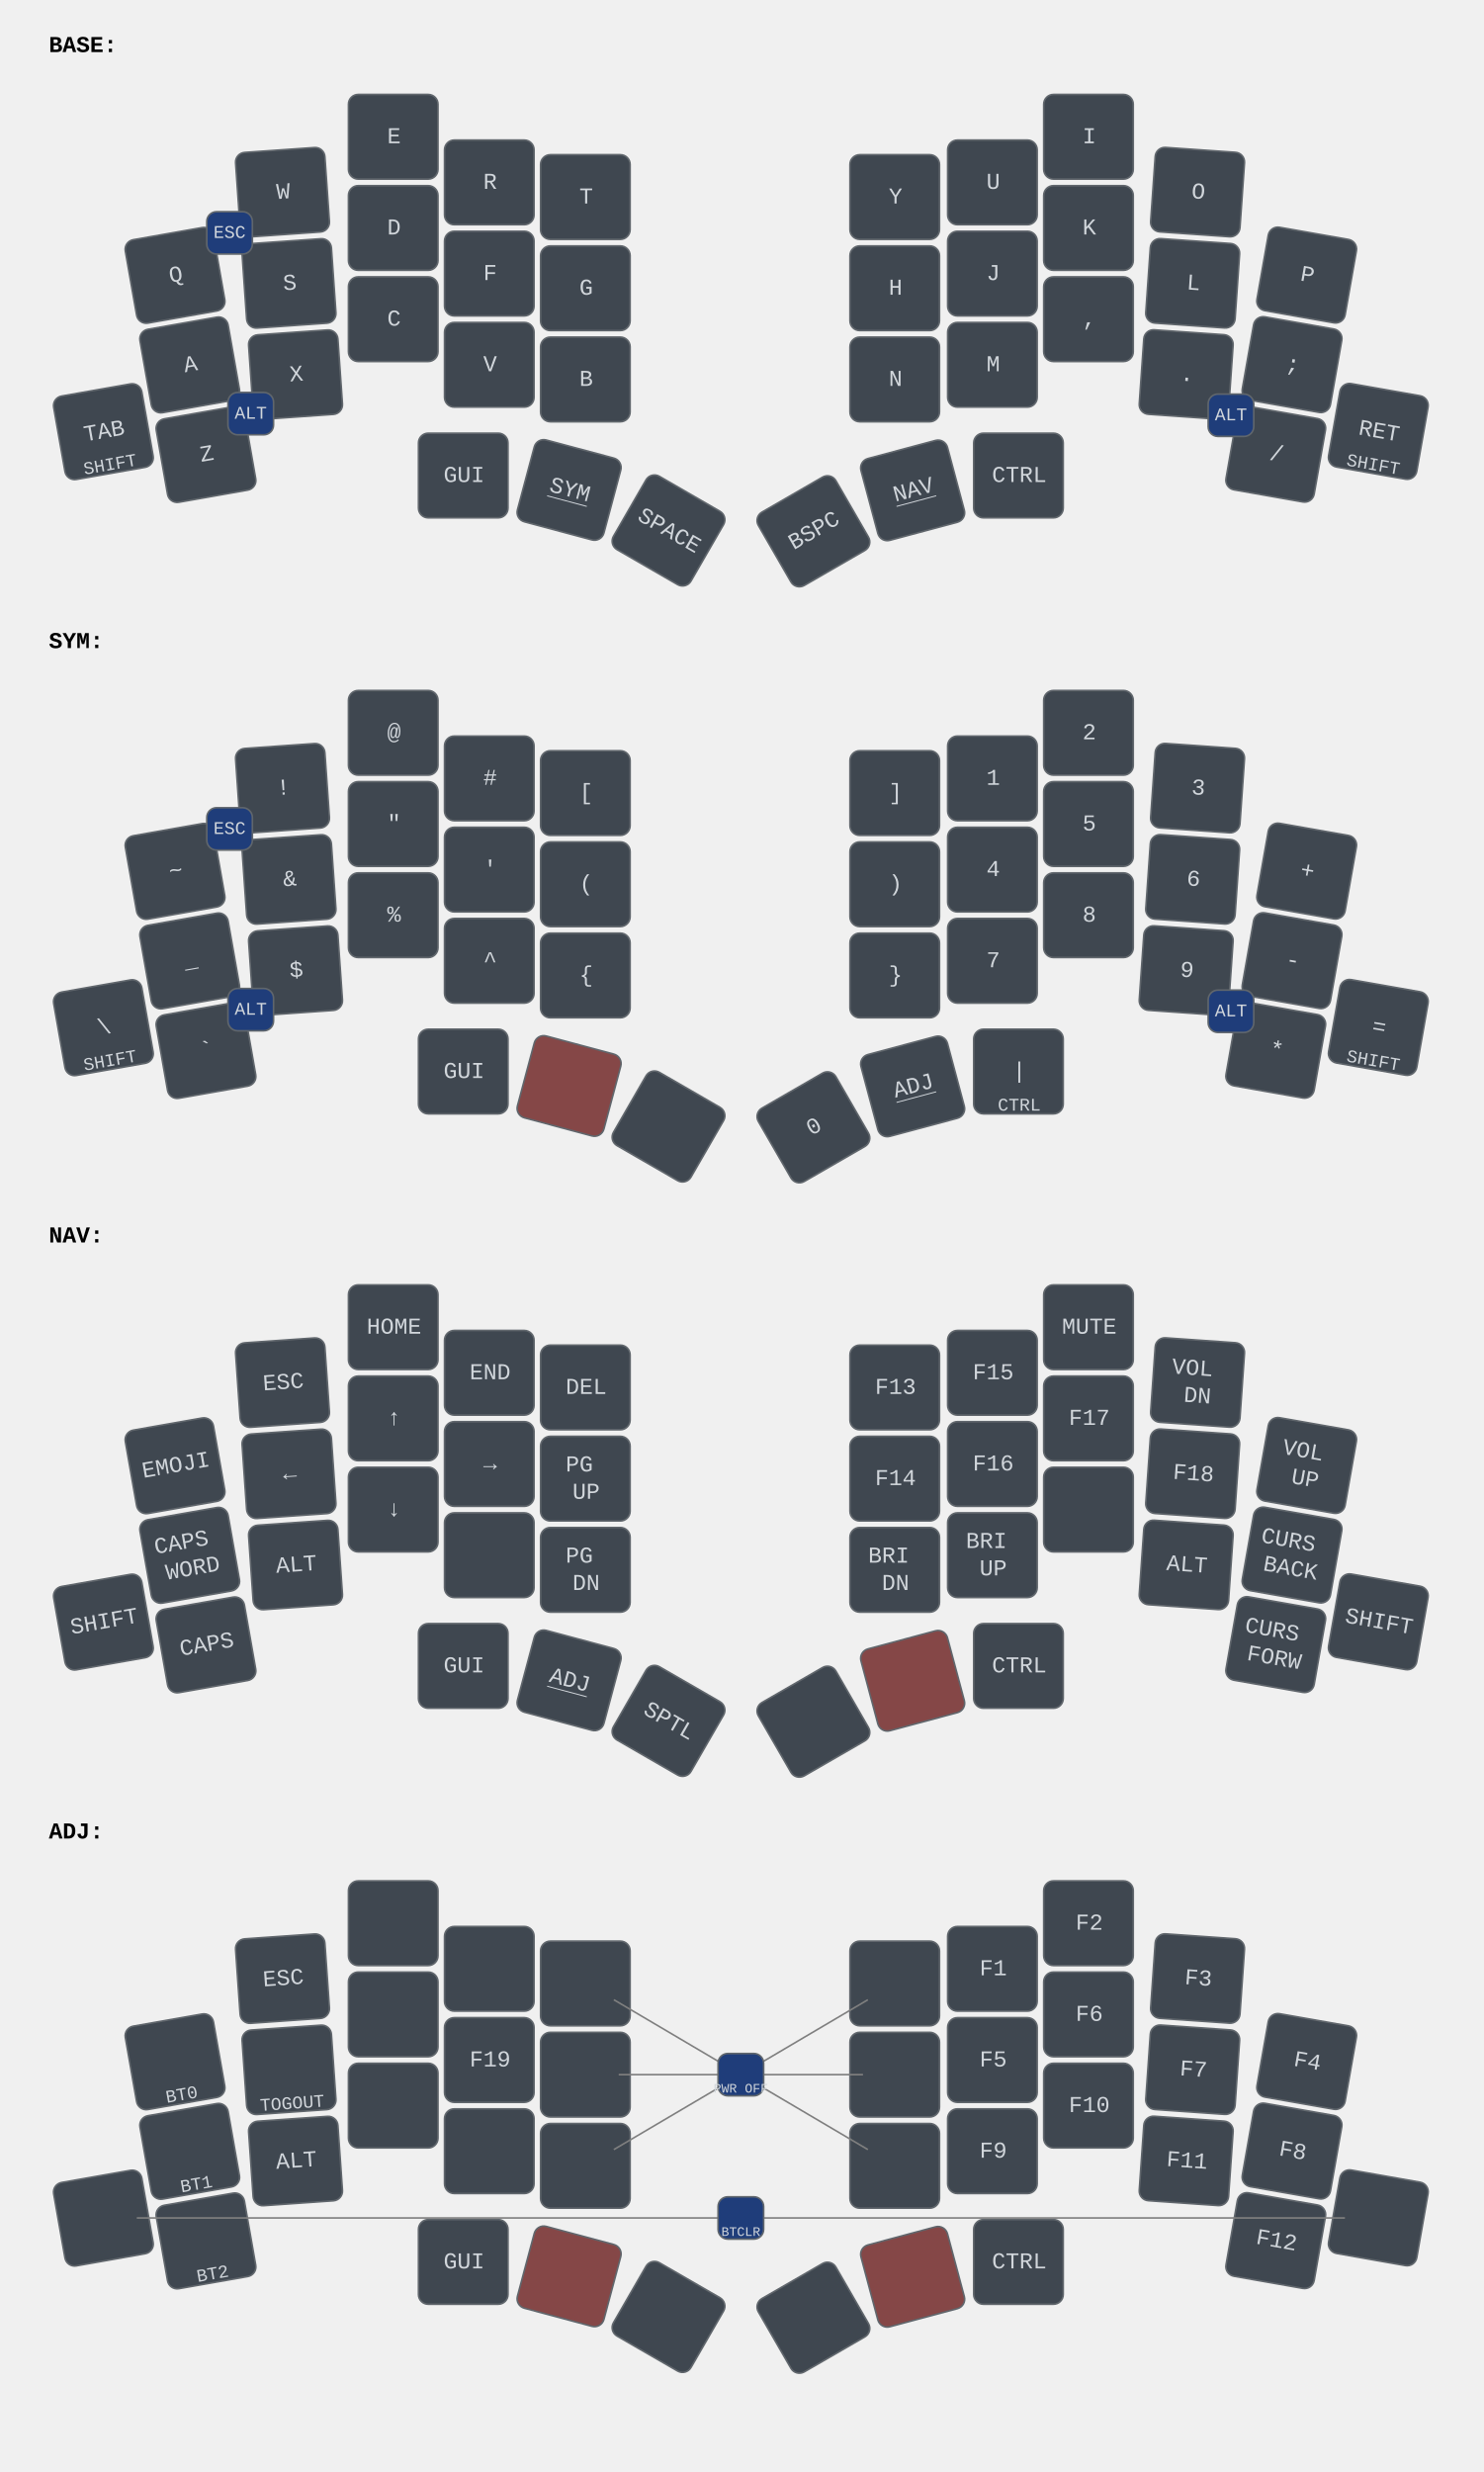
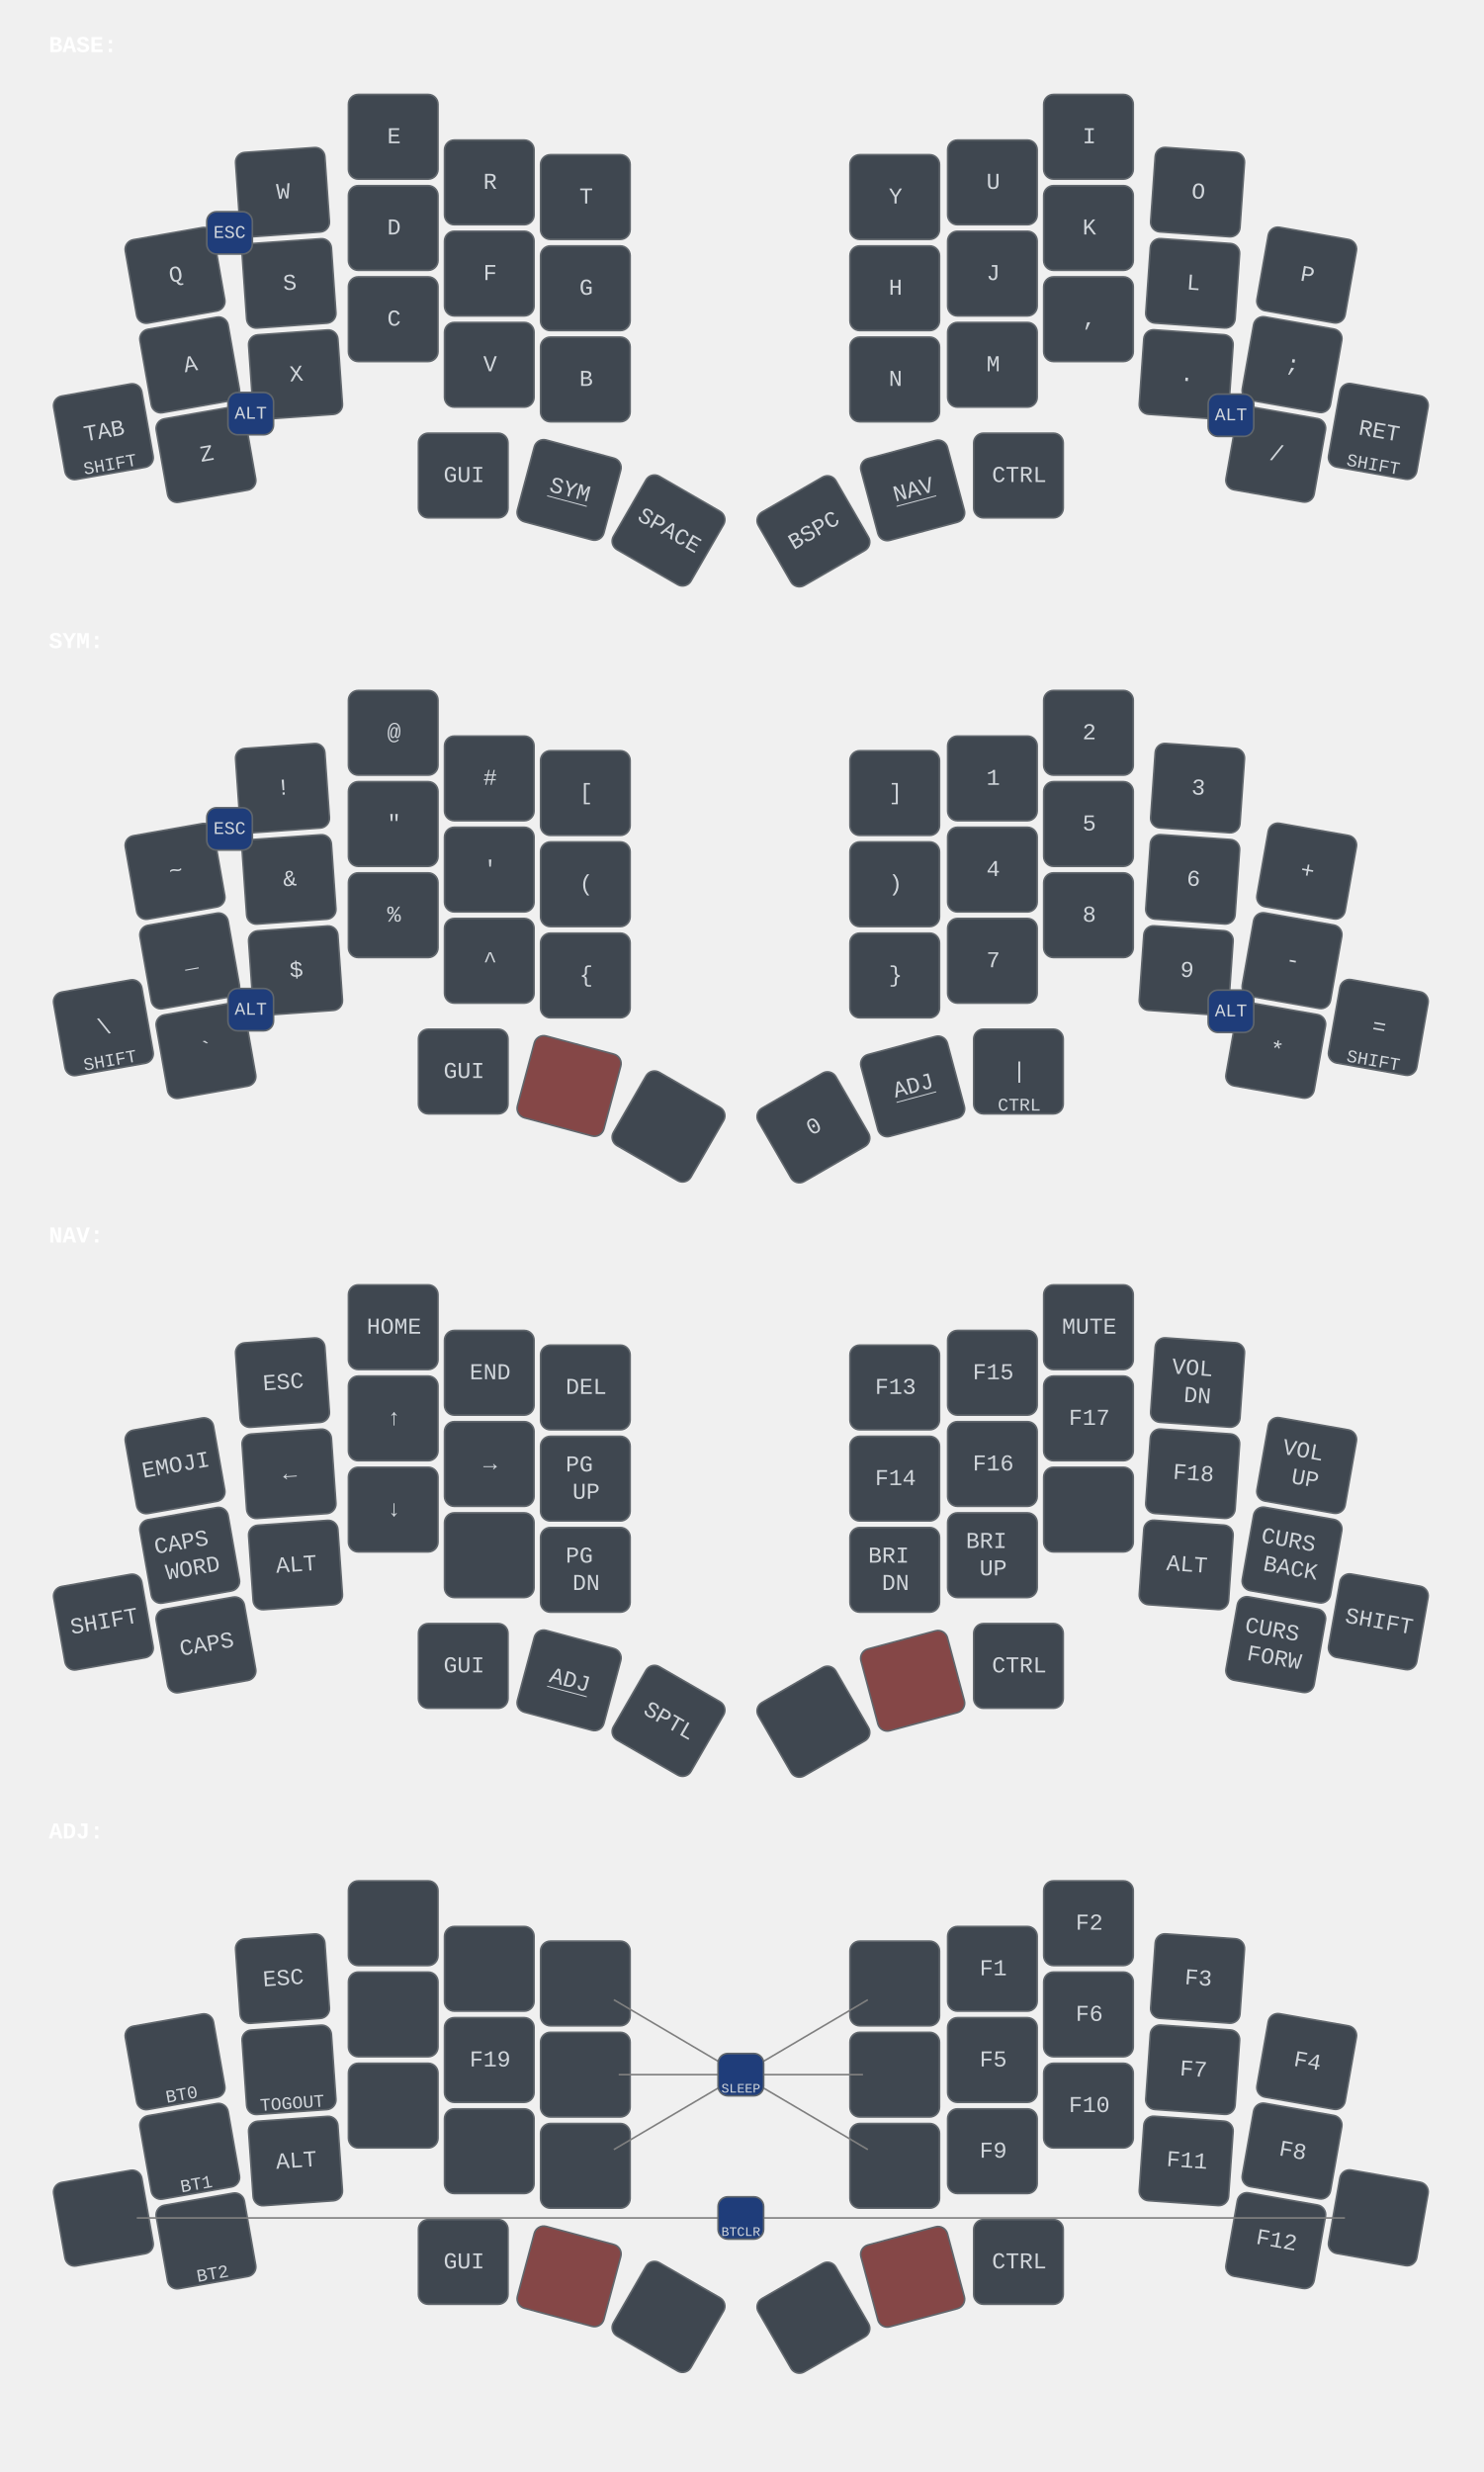
<svg xmlns="http://www.w3.org/2000/svg" width="911" height="1518" viewBox="0 0 911 1518" class="keymap">
  <style>/* inherit to force styles through use tags */
svg path {
    fill: inherit;
}

/* font and background color specifications */
svg.keymap {
    font-family: SFMono-Regular,Consolas,Liberation Mono,Menlo,monospace;
    font-size: 14px;
    font-kerning: normal;
    text-rendering: optimizeLegibility;
    fill: #24292e;
}

/* default key styling */
rect.key {
    fill: #f6f8fa;
}

rect.key, rect.combo {
    stroke: #c9cccf;
    stroke-width: 1;
}

/* default key side styling, only used is draw_key_sides is set */
rect.side {
    filter: brightness(90%);
}

/* color accent for combo boxes */
rect.combo, rect.combo-separate {
    fill: #cdf;
}

/* color accent for held keys */
rect.held, rect.combo.held {
    fill: #fdd;
}

/* color accent for ghost (optional) keys */
rect.ghost, rect.combo.ghost {
    stroke-dasharray: 4, 4;
    stroke-width: 2;
}

text {
    text-anchor: middle;
    dominant-baseline: middle;
}

/* styling for layer labels */
text.label {
    font-weight: bold;
    text-anchor: start;
    stroke: white;
    stroke-width: 4;
    paint-order: stroke;
}

/* styling for optional footer */
text.footer {
    text-anchor: end;
    dominant-baseline: auto;
    stroke: white;
    stroke-width: 4;
    paint-order: stroke;
}

/* styling for combo tap, and key non-tap label text */
text.combo, text.hold, text.shifted, text.left, text.right {
    font-size: 11px;
}

text.hold {
    text-anchor: middle;
    dominant-baseline: auto;
}

text.shifted {
    text-anchor: middle;
    dominant-baseline: hanging;
}

text.left {
    text-anchor: start;
}

text.right {
    text-anchor: end;
}

text.layer-activator {
    text-decoration: underline;
}

/* styling for hold/shifted label text in combo box */
text.combo.hold, text.combo.shifted, text.combo.left, text.combo.right {
    font-size: 8px;
}

/* lighter symbol for transparent keys */
text.trans {
    fill: #7b7e81;
}

/* styling for combo dendrons */
path.combo {
    stroke-width: 1;
    stroke: gray;
    fill: none;
}

/* Start Tabler Icons Cleanup */
/* cannot use height/width with glyphs */
.icon-tabler &gt; path {
    fill: inherit;
    stroke: inherit;
    stroke-width: 2;
}
/* hide tabler's default box */
.icon-tabler &gt; path[stroke="none"][fill="none"] {
    visibility: hidden;
}
/* End Tabler Icons Cleanup */

svg.keymap { fill: #d1d6db; }
rect.key { fill: #3f4750; }
rect.key, rect.combo { stroke: #60666c; }
rect.combo, rect.combo-separate { fill: #1f3d7a; }
rect.held, rect.combo.held { fill: #854747; }
text.label, text.footer { stroke: black; }
text.trans { fill: #7e8184; }
path.combo { stroke: #7f7f7f; }

text.label, text.footer {
  stroke: none;
-   fill: #000;
+   fill: #FFF;
}
</style>
  <g transform="translate(30, 0)" class="layer-BASE">
    <text x="0" y="28" class="label" id="BASE">BASE:</text>
    <g transform="translate(0, 56)">
      <g transform="translate(78, 113) rotate(-10.0)" class="key keypos-0">
        <rect rx="6" ry="6" x="-28" y="-26" width="55" height="52" class="key" />
        <text x="0" y="0" class="key tap">Q</text>
      </g>
      <g transform="translate(144, 62) rotate(-4.0)" class="key keypos-1">
        <rect rx="6" ry="6" x="-28" y="-26" width="55" height="52" class="key" />
        <text x="0" y="0" class="key tap">W</text>
      </g>
      <g transform="translate(212, 28)" class="key keypos-2">
        <rect rx="6" ry="6" x="-28" y="-26" width="55" height="52" class="key" />
        <text x="0" y="0" class="key tap">E</text>
      </g>
      <g transform="translate(271, 56)" class="key keypos-3">
        <rect rx="6" ry="6" x="-28" y="-26" width="55" height="52" class="key" />
        <text x="0" y="0" class="key tap">R</text>
      </g>
      <g transform="translate(330, 65)" class="key keypos-4">
        <rect rx="6" ry="6" x="-28" y="-26" width="55" height="52" class="key" />
        <text x="0" y="0" class="key tap">T</text>
      </g>
      <g transform="translate(520, 65)" class="key keypos-5">
        <rect rx="6" ry="6" x="-28" y="-26" width="55" height="52" class="key" />
        <text x="0" y="0" class="key tap">Y</text>
      </g>
      <g transform="translate(580, 56)" class="key keypos-6">
        <rect rx="6" ry="6" x="-28" y="-26" width="55" height="52" class="key" />
        <text x="0" y="0" class="key tap">U</text>
      </g>
      <g transform="translate(639, 28)" class="key keypos-7">
        <rect rx="6" ry="6" x="-28" y="-26" width="55" height="52" class="key" />
        <text x="0" y="0" class="key tap">I</text>
      </g>
      <g transform="translate(706, 62) rotate(4.0)" class="key keypos-8">
        <rect rx="6" ry="6" x="-28" y="-26" width="55" height="52" class="key" />
        <text x="0" y="0" class="key tap">O</text>
      </g>
      <g transform="translate(773, 113) rotate(10.0)" class="key keypos-9">
        <rect rx="6" ry="6" x="-28" y="-26" width="55" height="52" class="key" />
        <text x="0" y="0" class="key tap">P</text>
      </g>
      <g transform="translate(87, 168) rotate(-10.0)" class="key keypos-10">
        <rect rx="6" ry="6" x="-28" y="-26" width="55" height="52" class="key" />
        <text x="0" y="0" class="key tap">A</text>
      </g>
      <g transform="translate(148, 118) rotate(-4.0)" class="key keypos-11">
        <rect rx="6" ry="6" x="-28" y="-26" width="55" height="52" class="key" />
        <text x="0" y="0" class="key tap">S</text>
      </g>
      <g transform="translate(212, 84)" class="key keypos-12">
        <rect rx="6" ry="6" x="-28" y="-26" width="55" height="52" class="key" />
        <text x="0" y="0" class="key tap">D</text>
      </g>
      <g transform="translate(271, 112)" class="key keypos-13">
        <rect rx="6" ry="6" x="-28" y="-26" width="55" height="52" class="key" />
        <text x="0" y="0" class="key tap">F</text>
      </g>
      <g transform="translate(330, 121)" class="key keypos-14">
        <rect rx="6" ry="6" x="-28" y="-26" width="55" height="52" class="key" />
        <text x="0" y="0" class="key tap">G</text>
      </g>
      <g transform="translate(520, 121)" class="key keypos-15">
        <rect rx="6" ry="6" x="-28" y="-26" width="55" height="52" class="key" />
        <text x="0" y="0" class="key tap">H</text>
      </g>
      <g transform="translate(580, 112)" class="key keypos-16">
        <rect rx="6" ry="6" x="-28" y="-26" width="55" height="52" class="key" />
        <text x="0" y="0" class="key tap">J</text>
      </g>
      <g transform="translate(639, 84)" class="key keypos-17">
        <rect rx="6" ry="6" x="-28" y="-26" width="55" height="52" class="key" />
        <text x="0" y="0" class="key tap">K</text>
      </g>
      <g transform="translate(703, 118) rotate(4.0)" class="key keypos-18">
        <rect rx="6" ry="6" x="-28" y="-26" width="55" height="52" class="key" />
        <text x="0" y="0" class="key tap">L</text>
      </g>
      <g transform="translate(764, 168) rotate(10.0)" class="key keypos-19">
        <rect rx="6" ry="6" x="-28" y="-26" width="55" height="52" class="key" />
        <text x="0" y="0" class="key tap">;</text>
      </g>
      <g transform="translate(34, 209) rotate(-10.0)" class="key keypos-20">
        <rect rx="6" ry="6" x="-28" y="-26" width="55" height="52" class="key" />
        <text x="0" y="0" class="key tap">TAB</text>
        <text x="0" y="24" class="key hold">SHIFT</text>
      </g>
      <g transform="translate(97, 223) rotate(-10.0)" class="key keypos-21">
        <rect rx="6" ry="6" x="-28" y="-26" width="55" height="52" class="key" />
        <text x="0" y="0" class="key tap">Z</text>
      </g>
      <g transform="translate(152, 174) rotate(-4.0)" class="key keypos-22">
        <rect rx="6" ry="6" x="-28" y="-26" width="55" height="52" class="key" />
        <text x="0" y="0" class="key tap">X</text>
      </g>
      <g transform="translate(212, 140)" class="key keypos-23">
        <rect rx="6" ry="6" x="-28" y="-26" width="55" height="52" class="key" />
        <text x="0" y="0" class="key tap">C</text>
      </g>
      <g transform="translate(271, 168)" class="key keypos-24">
        <rect rx="6" ry="6" x="-28" y="-26" width="55" height="52" class="key" />
        <text x="0" y="0" class="key tap">V</text>
      </g>
      <g transform="translate(330, 177)" class="key keypos-25">
        <rect rx="6" ry="6" x="-28" y="-26" width="55" height="52" class="key" />
        <text x="0" y="0" class="key tap">B</text>
      </g>
      <g transform="translate(520, 177)" class="key keypos-26">
        <rect rx="6" ry="6" x="-28" y="-26" width="55" height="52" class="key" />
        <text x="0" y="0" class="key tap">N</text>
      </g>
      <g transform="translate(580, 168)" class="key keypos-27">
        <rect rx="6" ry="6" x="-28" y="-26" width="55" height="52" class="key" />
        <text x="0" y="0" class="key tap">M</text>
      </g>
      <g transform="translate(639, 140)" class="key keypos-28">
        <rect rx="6" ry="6" x="-28" y="-26" width="55" height="52" class="key" />
        <text x="0" y="0" class="key tap">,</text>
      </g>
      <g transform="translate(699, 174) rotate(4.0)" class="key keypos-29">
        <rect rx="6" ry="6" x="-28" y="-26" width="55" height="52" class="key" />
        <text x="0" y="0" class="key tap">.</text>
      </g>
      <g transform="translate(754, 223) rotate(10.0)" class="key keypos-30">
        <rect rx="6" ry="6" x="-28" y="-26" width="55" height="52" class="key" />
        <text x="0" y="0" class="key tap">/</text>
      </g>
      <g transform="translate(817, 209) rotate(10.0)" class="key keypos-31">
        <rect rx="6" ry="6" x="-28" y="-26" width="55" height="52" class="key" />
        <text x="0" y="0" class="key tap">RET</text>
        <text x="0" y="24" class="key hold">SHIFT</text>
      </g>
      <g transform="translate(255, 236)" class="key keypos-32">
        <rect rx="6" ry="6" x="-28" y="-26" width="55" height="52" class="key" />
        <text x="0" y="0" class="key tap">GUI</text>
      </g>
      <g transform="translate(320, 245) rotate(15.0)" class="key keypos-33">
        <rect rx="6" ry="6" x="-28" y="-26" width="55" height="52" class="key" />
        <a href="#SYM">
          <text x="0" y="0" class="key tap layer-activator">SYM</text>
        </a>
      </g>
      <g transform="translate(381, 270) rotate(30.0)" class="key keypos-34">
        <rect rx="6" ry="6" x="-28" y="-26" width="55" height="52" class="key" />
        <text x="0" y="0" class="key tap">SPACE</text>
      </g>
      <g transform="translate(470, 270) rotate(-30.0)" class="key keypos-35">
        <rect rx="6" ry="6" x="-28" y="-26" width="55" height="52" class="key" />
        <text x="0" y="0" class="key tap">BSPC</text>
      </g>
      <g transform="translate(531, 245) rotate(-15.0)" class="key keypos-36">
        <rect rx="6" ry="6" x="-28" y="-26" width="55" height="52" class="key" />
        <a href="#NAV">
          <text x="0" y="0" class="key tap layer-activator">NAV</text>
        </a>
      </g>
      <g transform="translate(596, 236)" class="key keypos-37">
        <rect rx="6" ry="6" x="-28" y="-26" width="55" height="52" class="key" />
        <text x="0" y="0" class="key tap">CTRL</text>
      </g>
      <g class="combo combopos-0">
        <rect rx="6" ry="6" x="97" y="74" width="28" height="26" class="combo" />
        <text x="111" y="87" class="combo tap">ESC</text>
      </g>
      <g class="combo combopos-1">
        <rect rx="6" ry="6" x="110" y="185" width="28" height="26" class="combo" />
        <text x="124" y="198" class="combo tap">ALT</text>
      </g>
      <g class="combo combopos-2">
        <rect rx="6" ry="6" x="712" y="186" width="28" height="26" class="combo" />
        <text x="726" y="199" class="combo tap">ALT</text>
      </g>
    </g>
  </g>
  <g transform="translate(30, 366)" class="layer-SYM">
    <text x="0" y="28" class="label" id="SYM">SYM:</text>
    <g transform="translate(0, 56)">
      <g transform="translate(78, 113) rotate(-10.0)" class="key keypos-0">
        <rect rx="6" ry="6" x="-28" y="-26" width="55" height="52" class="key" />
        <text x="0" y="0" class="key tap">~</text>
      </g>
      <g transform="translate(144, 62) rotate(-4.0)" class="key keypos-1">
        <rect rx="6" ry="6" x="-28" y="-26" width="55" height="52" class="key" />
        <text x="0" y="0" class="key tap">!</text>
      </g>
      <g transform="translate(212, 28)" class="key keypos-2">
        <rect rx="6" ry="6" x="-28" y="-26" width="55" height="52" class="key" />
        <text x="0" y="0" class="key tap">@</text>
      </g>
      <g transform="translate(271, 56)" class="key keypos-3">
        <rect rx="6" ry="6" x="-28" y="-26" width="55" height="52" class="key" />
        <text x="0" y="0" class="key tap">#</text>
      </g>
      <g transform="translate(330, 65)" class="key keypos-4">
        <rect rx="6" ry="6" x="-28" y="-26" width="55" height="52" class="key" />
        <text x="0" y="0" class="key tap">[</text>
      </g>
      <g transform="translate(520, 65)" class="key keypos-5">
        <rect rx="6" ry="6" x="-28" y="-26" width="55" height="52" class="key" />
        <text x="0" y="0" class="key tap">]</text>
      </g>
      <g transform="translate(580, 56)" class="key keypos-6">
        <rect rx="6" ry="6" x="-28" y="-26" width="55" height="52" class="key" />
        <text x="0" y="0" class="key tap">1</text>
      </g>
      <g transform="translate(639, 28)" class="key keypos-7">
        <rect rx="6" ry="6" x="-28" y="-26" width="55" height="52" class="key" />
        <text x="0" y="0" class="key tap">2</text>
      </g>
      <g transform="translate(706, 62) rotate(4.0)" class="key keypos-8">
        <rect rx="6" ry="6" x="-28" y="-26" width="55" height="52" class="key" />
        <text x="0" y="0" class="key tap">3</text>
      </g>
      <g transform="translate(773, 113) rotate(10.0)" class="key keypos-9">
        <rect rx="6" ry="6" x="-28" y="-26" width="55" height="52" class="key" />
        <text x="0" y="0" class="key tap">+</text>
      </g>
      <g transform="translate(87, 168) rotate(-10.0)" class="key keypos-10">
        <rect rx="6" ry="6" x="-28" y="-26" width="55" height="52" class="key" />
        <text x="0" y="0" class="key tap">_</text>
      </g>
      <g transform="translate(148, 118) rotate(-4.0)" class="key keypos-11">
        <rect rx="6" ry="6" x="-28" y="-26" width="55" height="52" class="key" />
        <text x="0" y="0" class="key tap">&amp;</text>
      </g>
      <g transform="translate(212, 84)" class="key keypos-12">
        <rect rx="6" ry="6" x="-28" y="-26" width="55" height="52" class="key" />
        <text x="0" y="0" class="key tap">"</text>
      </g>
      <g transform="translate(271, 112)" class="key keypos-13">
        <rect rx="6" ry="6" x="-28" y="-26" width="55" height="52" class="key" />
        <text x="0" y="0" class="key tap">'</text>
      </g>
      <g transform="translate(330, 121)" class="key keypos-14">
        <rect rx="6" ry="6" x="-28" y="-26" width="55" height="52" class="key" />
        <text x="0" y="0" class="key tap">(</text>
      </g>
      <g transform="translate(520, 121)" class="key keypos-15">
        <rect rx="6" ry="6" x="-28" y="-26" width="55" height="52" class="key" />
        <text x="0" y="0" class="key tap">)</text>
      </g>
      <g transform="translate(580, 112)" class="key keypos-16">
        <rect rx="6" ry="6" x="-28" y="-26" width="55" height="52" class="key" />
        <text x="0" y="0" class="key tap">4</text>
      </g>
      <g transform="translate(639, 84)" class="key keypos-17">
        <rect rx="6" ry="6" x="-28" y="-26" width="55" height="52" class="key" />
        <text x="0" y="0" class="key tap">5</text>
      </g>
      <g transform="translate(703, 118) rotate(4.0)" class="key keypos-18">
        <rect rx="6" ry="6" x="-28" y="-26" width="55" height="52" class="key" />
        <text x="0" y="0" class="key tap">6</text>
      </g>
      <g transform="translate(764, 168) rotate(10.0)" class="key keypos-19">
        <rect rx="6" ry="6" x="-28" y="-26" width="55" height="52" class="key" />
        <text x="0" y="0" class="key tap">-</text>
      </g>
      <g transform="translate(34, 209) rotate(-10.0)" class="key keypos-20">
        <rect rx="6" ry="6" x="-28" y="-26" width="55" height="52" class="key" />
        <text x="0" y="0" class="key tap">\</text>
        <text x="0" y="24" class="key hold">SHIFT</text>
      </g>
      <g transform="translate(97, 223) rotate(-10.0)" class="key keypos-21">
        <rect rx="6" ry="6" x="-28" y="-26" width="55" height="52" class="key" />
        <text x="0" y="0" class="key tap">`</text>
      </g>
      <g transform="translate(152, 174) rotate(-4.0)" class="key keypos-22">
        <rect rx="6" ry="6" x="-28" y="-26" width="55" height="52" class="key" />
        <text x="0" y="0" class="key tap">$</text>
      </g>
      <g transform="translate(212, 140)" class="key keypos-23">
        <rect rx="6" ry="6" x="-28" y="-26" width="55" height="52" class="key" />
        <text x="0" y="0" class="key tap">%</text>
      </g>
      <g transform="translate(271, 168)" class="key keypos-24">
        <rect rx="6" ry="6" x="-28" y="-26" width="55" height="52" class="key" />
        <text x="0" y="0" class="key tap">^</text>
      </g>
      <g transform="translate(330, 177)" class="key keypos-25">
        <rect rx="6" ry="6" x="-28" y="-26" width="55" height="52" class="key" />
        <text x="0" y="0" class="key tap">{</text>
      </g>
      <g transform="translate(520, 177)" class="key keypos-26">
        <rect rx="6" ry="6" x="-28" y="-26" width="55" height="52" class="key" />
        <text x="0" y="0" class="key tap">}</text>
      </g>
      <g transform="translate(580, 168)" class="key keypos-27">
        <rect rx="6" ry="6" x="-28" y="-26" width="55" height="52" class="key" />
        <text x="0" y="0" class="key tap">7</text>
      </g>
      <g transform="translate(639, 140)" class="key keypos-28">
        <rect rx="6" ry="6" x="-28" y="-26" width="55" height="52" class="key" />
        <text x="0" y="0" class="key tap">8</text>
      </g>
      <g transform="translate(699, 174) rotate(4.0)" class="key keypos-29">
        <rect rx="6" ry="6" x="-28" y="-26" width="55" height="52" class="key" />
        <text x="0" y="0" class="key tap">9</text>
      </g>
      <g transform="translate(754, 223) rotate(10.0)" class="key keypos-30">
        <rect rx="6" ry="6" x="-28" y="-26" width="55" height="52" class="key" />
        <text x="0" y="0" class="key tap">*</text>
      </g>
      <g transform="translate(817, 209) rotate(10.0)" class="key keypos-31">
        <rect rx="6" ry="6" x="-28" y="-26" width="55" height="52" class="key" />
        <text x="0" y="0" class="key tap">=</text>
        <text x="0" y="24" class="key hold">SHIFT</text>
      </g>
      <g transform="translate(255, 236)" class="key keypos-32">
        <rect rx="6" ry="6" x="-28" y="-26" width="55" height="52" class="key" />
        <text x="0" y="0" class="key tap">GUI</text>
      </g>
      <g transform="translate(320, 245) rotate(15.0)" class="key held keypos-33">
        <rect rx="6" ry="6" x="-28" y="-26" width="55" height="52" class="key held" />
      </g>
      <g transform="translate(381, 270) rotate(30.0)" class="key keypos-34">
        <rect rx="6" ry="6" x="-28" y="-26" width="55" height="52" class="key" />
      </g>
      <g transform="translate(470, 270) rotate(-30.0)" class="key keypos-35">
        <rect rx="6" ry="6" x="-28" y="-26" width="55" height="52" class="key" />
        <text x="0" y="0" class="key tap">0</text>
      </g>
      <g transform="translate(531, 245) rotate(-15.0)" class="key keypos-36">
        <rect rx="6" ry="6" x="-28" y="-26" width="55" height="52" class="key" />
        <a href="#ADJ">
          <text x="0" y="0" class="key tap layer-activator">ADJ</text>
        </a>
      </g>
      <g transform="translate(596, 236)" class="key keypos-37">
        <rect rx="6" ry="6" x="-28" y="-26" width="55" height="52" class="key" />
        <text x="0" y="0" class="key tap">|</text>
        <text x="0" y="24" class="key hold">CTRL</text>
      </g>
      <g class="combo combopos-0">
        <rect rx="6" ry="6" x="97" y="74" width="28" height="26" class="combo" />
        <text x="111" y="87" class="combo tap">ESC</text>
      </g>
      <g class="combo combopos-1">
        <rect rx="6" ry="6" x="110" y="185" width="28" height="26" class="combo" />
        <text x="124" y="198" class="combo tap">ALT</text>
      </g>
      <g class="combo combopos-2">
        <rect rx="6" ry="6" x="712" y="186" width="28" height="26" class="combo" />
        <text x="726" y="199" class="combo tap">ALT</text>
      </g>
    </g>
  </g>
  <g transform="translate(30, 731)" class="layer-NAV">
    <text x="0" y="28" class="label" id="NAV">NAV:</text>
    <g transform="translate(0, 56)">
      <g transform="translate(78, 113) rotate(-10.0)" class="key keypos-0">
        <rect rx="6" ry="6" x="-28" y="-26" width="55" height="52" class="key" />
        <text x="0" y="0" class="key tap">EMOJI</text>
      </g>
      <g transform="translate(144, 62) rotate(-4.0)" class="key keypos-1">
        <rect rx="6" ry="6" x="-28" y="-26" width="55" height="52" class="key" />
        <text x="0" y="0" class="key tap">ESC</text>
      </g>
      <g transform="translate(212, 28)" class="key keypos-2">
        <rect rx="6" ry="6" x="-28" y="-26" width="55" height="52" class="key" />
        <text x="0" y="0" class="key tap">HOME</text>
      </g>
      <g transform="translate(271, 56)" class="key keypos-3">
        <rect rx="6" ry="6" x="-28" y="-26" width="55" height="52" class="key" />
        <text x="0" y="0" class="key tap">END</text>
      </g>
      <g transform="translate(330, 65)" class="key keypos-4">
        <rect rx="6" ry="6" x="-28" y="-26" width="55" height="52" class="key" />
        <text x="0" y="0" class="key tap">DEL</text>
      </g>
      <g transform="translate(520, 65)" class="key keypos-5">
        <rect rx="6" ry="6" x="-28" y="-26" width="55" height="52" class="key" />
        <text x="0" y="0" class="key tap">F13</text>
      </g>
      <g transform="translate(580, 56)" class="key keypos-6">
        <rect rx="6" ry="6" x="-28" y="-26" width="55" height="52" class="key" />
        <text x="0" y="0" class="key tap">F15</text>
      </g>
      <g transform="translate(639, 28)" class="key keypos-7">
        <rect rx="6" ry="6" x="-28" y="-26" width="55" height="52" class="key" />
        <text x="0" y="0" class="key tap">MUTE</text>
      </g>
      <g transform="translate(706, 62) rotate(4.0)" class="key keypos-8">
        <rect rx="6" ry="6" x="-28" y="-26" width="55" height="52" class="key" />
        <text x="0" y="0" class="key tap">
          <tspan x="0" dy="-0.6em">VOL</tspan>
          <tspan x="0" dy="1.2em">DN</tspan>
        </text>
      </g>
      <g transform="translate(773, 113) rotate(10.0)" class="key keypos-9">
        <rect rx="6" ry="6" x="-28" y="-26" width="55" height="52" class="key" />
        <text x="0" y="0" class="key tap">
          <tspan x="0" dy="-0.6em">VOL</tspan>
          <tspan x="0" dy="1.2em">UP</tspan>
        </text>
      </g>
      <g transform="translate(87, 168) rotate(-10.0)" class="key keypos-10">
        <rect rx="6" ry="6" x="-28" y="-26" width="55" height="52" class="key" />
        <text x="0" y="0" class="key tap">
          <tspan x="0" dy="-0.6em">CAPS</tspan>
          <tspan x="0" dy="1.2em">WORD</tspan>
        </text>
      </g>
      <g transform="translate(148, 118) rotate(-4.0)" class="key keypos-11">
        <rect rx="6" ry="6" x="-28" y="-26" width="55" height="52" class="key" />
        <text x="0" y="0" class="key tap">←</text>
      </g>
      <g transform="translate(212, 84)" class="key keypos-12">
        <rect rx="6" ry="6" x="-28" y="-26" width="55" height="52" class="key" />
        <text x="0" y="0" class="key tap">↑</text>
      </g>
      <g transform="translate(271, 112)" class="key keypos-13">
        <rect rx="6" ry="6" x="-28" y="-26" width="55" height="52" class="key" />
        <text x="0" y="0" class="key tap">→</text>
      </g>
      <g transform="translate(330, 121)" class="key keypos-14">
        <rect rx="6" ry="6" x="-28" y="-26" width="55" height="52" class="key" />
        <text x="0" y="0" class="key tap">
          <tspan x="0" dy="-0.6em">PG</tspan>
          <tspan x="0" dy="1.2em">UP</tspan>
        </text>
      </g>
      <g transform="translate(520, 121)" class="key keypos-15">
        <rect rx="6" ry="6" x="-28" y="-26" width="55" height="52" class="key" />
        <text x="0" y="0" class="key tap">F14</text>
      </g>
      <g transform="translate(580, 112)" class="key keypos-16">
        <rect rx="6" ry="6" x="-28" y="-26" width="55" height="52" class="key" />
        <text x="0" y="0" class="key tap">F16</text>
      </g>
      <g transform="translate(639, 84)" class="key keypos-17">
        <rect rx="6" ry="6" x="-28" y="-26" width="55" height="52" class="key" />
        <text x="0" y="0" class="key tap">F17</text>
      </g>
      <g transform="translate(703, 118) rotate(4.0)" class="key keypos-18">
        <rect rx="6" ry="6" x="-28" y="-26" width="55" height="52" class="key" />
        <text x="0" y="0" class="key tap">F18</text>
      </g>
      <g transform="translate(764, 168) rotate(10.0)" class="key keypos-19">
        <rect rx="6" ry="6" x="-28" y="-26" width="55" height="52" class="key" />
        <text x="0" y="0" class="key tap">
          <tspan x="0" dy="-0.6em">CURS</tspan>
          <tspan x="0" dy="1.2em">BACK</tspan>
        </text>
      </g>
      <g transform="translate(34, 209) rotate(-10.0)" class="key keypos-20">
        <rect rx="6" ry="6" x="-28" y="-26" width="55" height="52" class="key" />
        <text x="0" y="0" class="key tap">SHIFT</text>
      </g>
      <g transform="translate(97, 223) rotate(-10.0)" class="key keypos-21">
        <rect rx="6" ry="6" x="-28" y="-26" width="55" height="52" class="key" />
        <text x="0" y="0" class="key tap">CAPS</text>
      </g>
      <g transform="translate(152, 174) rotate(-4.0)" class="key keypos-22">
        <rect rx="6" ry="6" x="-28" y="-26" width="55" height="52" class="key" />
        <text x="0" y="0" class="key tap">ALT</text>
      </g>
      <g transform="translate(212, 140)" class="key keypos-23">
        <rect rx="6" ry="6" x="-28" y="-26" width="55" height="52" class="key" />
        <text x="0" y="0" class="key tap">↓</text>
      </g>
      <g transform="translate(271, 168)" class="key keypos-24">
        <rect rx="6" ry="6" x="-28" y="-26" width="55" height="52" class="key" />
      </g>
      <g transform="translate(330, 177)" class="key keypos-25">
        <rect rx="6" ry="6" x="-28" y="-26" width="55" height="52" class="key" />
        <text x="0" y="0" class="key tap">
          <tspan x="0" dy="-0.6em">PG</tspan>
          <tspan x="0" dy="1.2em">DN</tspan>
        </text>
      </g>
      <g transform="translate(520, 177)" class="key keypos-26">
        <rect rx="6" ry="6" x="-28" y="-26" width="55" height="52" class="key" />
        <text x="0" y="0" class="key tap">
          <tspan x="0" dy="-0.6em">BRI</tspan>
          <tspan x="0" dy="1.2em">DN</tspan>
        </text>
      </g>
      <g transform="translate(580, 168)" class="key keypos-27">
        <rect rx="6" ry="6" x="-28" y="-26" width="55" height="52" class="key" />
        <text x="0" y="0" class="key tap">
          <tspan x="0" dy="-0.6em">BRI</tspan>
          <tspan x="0" dy="1.2em">UP</tspan>
        </text>
      </g>
      <g transform="translate(639, 140)" class="key keypos-28">
        <rect rx="6" ry="6" x="-28" y="-26" width="55" height="52" class="key" />
      </g>
      <g transform="translate(699, 174) rotate(4.0)" class="key keypos-29">
        <rect rx="6" ry="6" x="-28" y="-26" width="55" height="52" class="key" />
        <text x="0" y="0" class="key tap">ALT</text>
      </g>
      <g transform="translate(754, 223) rotate(10.0)" class="key keypos-30">
        <rect rx="6" ry="6" x="-28" y="-26" width="55" height="52" class="key" />
        <text x="0" y="0" class="key tap">
          <tspan x="0" dy="-0.6em">CURS</tspan>
          <tspan x="0" dy="1.2em">FORW</tspan>
        </text>
      </g>
      <g transform="translate(817, 209) rotate(10.0)" class="key keypos-31">
        <rect rx="6" ry="6" x="-28" y="-26" width="55" height="52" class="key" />
        <text x="0" y="0" class="key tap">SHIFT</text>
      </g>
      <g transform="translate(255, 236)" class="key keypos-32">
        <rect rx="6" ry="6" x="-28" y="-26" width="55" height="52" class="key" />
        <text x="0" y="0" class="key tap">GUI</text>
      </g>
      <g transform="translate(320, 245) rotate(15.0)" class="key keypos-33">
        <rect rx="6" ry="6" x="-28" y="-26" width="55" height="52" class="key" />
        <a href="#ADJ">
          <text x="0" y="0" class="key tap layer-activator">ADJ</text>
        </a>
      </g>
      <g transform="translate(381, 270) rotate(30.0)" class="key keypos-34">
        <rect rx="6" ry="6" x="-28" y="-26" width="55" height="52" class="key" />
        <text x="0" y="0" class="key tap">SPTL</text>
      </g>
      <g transform="translate(470, 270) rotate(-30.0)" class="key keypos-35">
        <rect rx="6" ry="6" x="-28" y="-26" width="55" height="52" class="key" />
      </g>
      <g transform="translate(531, 245) rotate(-15.0)" class="key held keypos-36">
        <rect rx="6" ry="6" x="-28" y="-26" width="55" height="52" class="key held" />
      </g>
      <g transform="translate(596, 236)" class="key keypos-37">
        <rect rx="6" ry="6" x="-28" y="-26" width="55" height="52" class="key" />
        <text x="0" y="0" class="key tap">CTRL</text>
      </g>
    </g>
  </g>
  <g transform="translate(30, 1097)" class="layer-ADJ">
    <text x="0" y="28" class="label" id="ADJ">ADJ:</text>
    <g transform="translate(0, 56)">
      <g transform="translate(78, 113) rotate(-10.0)" class="key keypos-0">
        <rect rx="6" ry="6" x="-28" y="-26" width="55" height="52" class="key" />
        <text x="0" y="24" class="key hold">BT0</text>
      </g>
      <g transform="translate(144, 62) rotate(-4.0)" class="key keypos-1">
        <rect rx="6" ry="6" x="-28" y="-26" width="55" height="52" class="key" />
        <text x="0" y="0" class="key tap">ESC</text>
      </g>
      <g transform="translate(212, 28)" class="key keypos-2">
        <rect rx="6" ry="6" x="-28" y="-26" width="55" height="52" class="key" />
      </g>
      <g transform="translate(271, 56)" class="key keypos-3">
        <rect rx="6" ry="6" x="-28" y="-26" width="55" height="52" class="key" />
      </g>
      <g transform="translate(330, 65)" class="key keypos-4">
        <rect rx="6" ry="6" x="-28" y="-26" width="55" height="52" class="key" />
      </g>
      <g transform="translate(520, 65)" class="key keypos-5">
        <rect rx="6" ry="6" x="-28" y="-26" width="55" height="52" class="key" />
      </g>
      <g transform="translate(580, 56)" class="key keypos-6">
        <rect rx="6" ry="6" x="-28" y="-26" width="55" height="52" class="key" />
        <text x="0" y="0" class="key tap">F1</text>
      </g>
      <g transform="translate(639, 28)" class="key keypos-7">
        <rect rx="6" ry="6" x="-28" y="-26" width="55" height="52" class="key" />
        <text x="0" y="0" class="key tap">F2</text>
      </g>
      <g transform="translate(706, 62) rotate(4.0)" class="key keypos-8">
        <rect rx="6" ry="6" x="-28" y="-26" width="55" height="52" class="key" />
        <text x="0" y="0" class="key tap">F3</text>
      </g>
      <g transform="translate(773, 113) rotate(10.0)" class="key keypos-9">
        <rect rx="6" ry="6" x="-28" y="-26" width="55" height="52" class="key" />
        <text x="0" y="0" class="key tap">F4</text>
      </g>
      <g transform="translate(87, 168) rotate(-10.0)" class="key keypos-10">
        <rect rx="6" ry="6" x="-28" y="-26" width="55" height="52" class="key" />
        <text x="0" y="24" class="key hold">BT1</text>
      </g>
      <g transform="translate(148, 118) rotate(-4.0)" class="key keypos-11">
        <rect rx="6" ry="6" x="-28" y="-26" width="55" height="52" class="key" />
        <text x="0" y="24" class="key hold">TOGOUT</text>
      </g>
      <g transform="translate(212, 84)" class="key keypos-12">
        <rect rx="6" ry="6" x="-28" y="-26" width="55" height="52" class="key" />
      </g>
      <g transform="translate(271, 112)" class="key keypos-13">
        <rect rx="6" ry="6" x="-28" y="-26" width="55" height="52" class="key" />
        <text x="0" y="0" class="key tap">F19</text>
      </g>
      <g transform="translate(330, 121)" class="key keypos-14">
        <rect rx="6" ry="6" x="-28" y="-26" width="55" height="52" class="key" />
      </g>
      <g transform="translate(520, 121)" class="key keypos-15">
        <rect rx="6" ry="6" x="-28" y="-26" width="55" height="52" class="key" />
      </g>
      <g transform="translate(580, 112)" class="key keypos-16">
        <rect rx="6" ry="6" x="-28" y="-26" width="55" height="52" class="key" />
        <text x="0" y="0" class="key tap">F5</text>
      </g>
      <g transform="translate(639, 84)" class="key keypos-17">
        <rect rx="6" ry="6" x="-28" y="-26" width="55" height="52" class="key" />
        <text x="0" y="0" class="key tap">F6</text>
      </g>
      <g transform="translate(703, 118) rotate(4.0)" class="key keypos-18">
        <rect rx="6" ry="6" x="-28" y="-26" width="55" height="52" class="key" />
        <text x="0" y="0" class="key tap">F7</text>
      </g>
      <g transform="translate(764, 168) rotate(10.0)" class="key keypos-19">
        <rect rx="6" ry="6" x="-28" y="-26" width="55" height="52" class="key" />
        <text x="0" y="0" class="key tap">F8</text>
      </g>
      <g transform="translate(34, 209) rotate(-10.0)" class="key keypos-20">
        <rect rx="6" ry="6" x="-28" y="-26" width="55" height="52" class="key" />
      </g>
      <g transform="translate(97, 223) rotate(-10.0)" class="key keypos-21">
        <rect rx="6" ry="6" x="-28" y="-26" width="55" height="52" class="key" />
        <text x="0" y="24" class="key hold">BT2</text>
      </g>
      <g transform="translate(152, 174) rotate(-4.0)" class="key keypos-22">
        <rect rx="6" ry="6" x="-28" y="-26" width="55" height="52" class="key" />
        <text x="0" y="0" class="key tap">ALT</text>
      </g>
      <g transform="translate(212, 140)" class="key keypos-23">
        <rect rx="6" ry="6" x="-28" y="-26" width="55" height="52" class="key" />
      </g>
      <g transform="translate(271, 168)" class="key keypos-24">
        <rect rx="6" ry="6" x="-28" y="-26" width="55" height="52" class="key" />
      </g>
      <g transform="translate(330, 177)" class="key keypos-25">
        <rect rx="6" ry="6" x="-28" y="-26" width="55" height="52" class="key" />
      </g>
      <g transform="translate(520, 177)" class="key keypos-26">
        <rect rx="6" ry="6" x="-28" y="-26" width="55" height="52" class="key" />
      </g>
      <g transform="translate(580, 168)" class="key keypos-27">
        <rect rx="6" ry="6" x="-28" y="-26" width="55" height="52" class="key" />
        <text x="0" y="0" class="key tap">F9</text>
      </g>
      <g transform="translate(639, 140)" class="key keypos-28">
        <rect rx="6" ry="6" x="-28" y="-26" width="55" height="52" class="key" />
        <text x="0" y="0" class="key tap">F10</text>
      </g>
      <g transform="translate(699, 174) rotate(4.0)" class="key keypos-29">
        <rect rx="6" ry="6" x="-28" y="-26" width="55" height="52" class="key" />
        <text x="0" y="0" class="key tap">F11</text>
      </g>
      <g transform="translate(754, 223) rotate(10.0)" class="key keypos-30">
        <rect rx="6" ry="6" x="-28" y="-26" width="55" height="52" class="key" />
        <text x="0" y="0" class="key tap">F12</text>
      </g>
      <g transform="translate(817, 209) rotate(10.0)" class="key keypos-31">
        <rect rx="6" ry="6" x="-28" y="-26" width="55" height="52" class="key" />
      </g>
      <g transform="translate(255, 236)" class="key keypos-32">
        <rect rx="6" ry="6" x="-28" y="-26" width="55" height="52" class="key" />
        <text x="0" y="0" class="key tap">GUI</text>
      </g>
      <g transform="translate(320, 245) rotate(15.0)" class="key held keypos-33">
        <rect rx="6" ry="6" x="-28" y="-26" width="55" height="52" class="key held" />
      </g>
      <g transform="translate(381, 270) rotate(30.0)" class="key keypos-34">
        <rect rx="6" ry="6" x="-28" y="-26" width="55" height="52" class="key" />
      </g>
      <g transform="translate(470, 270) rotate(-30.0)" class="key keypos-35">
        <rect rx="6" ry="6" x="-28" y="-26" width="55" height="52" class="key" />
      </g>
      <g transform="translate(531, 245) rotate(-15.0)" class="key held keypos-36">
        <rect rx="6" ry="6" x="-28" y="-26" width="55" height="52" class="key held" />
      </g>
      <g transform="translate(596, 236)" class="key keypos-37">
        <rect rx="6" ry="6" x="-28" y="-26" width="55" height="52" class="key" />
        <text x="0" y="0" class="key tap">CTRL</text>
      </g>
      <g class="combo combopos-0">
        <path d="M425,121 l-78,-46" class="combo" />
        <path d="M425,121 l78,-46" class="combo" />
        <path d="M425,121 l-75,0" class="combo" />
        <path d="M425,121 l75,0" class="combo" />
        <path d="M425,121 l-78,46" class="combo" />
        <path d="M425,121 l78,46" class="combo" />
        <rect rx="6" ry="6" x="411" y="108" width="28" height="26" class="combo" />
-         <text x="425" y="132" class="combo hold">PWR OFF</text>
+         <text x="425" y="132" class="combo hold">SLEEP</text>
      </g>
      <g class="combo combopos-1">
        <path d="M425,209 l-371,0" class="combo" />
        <path d="M425,209 l371,0" class="combo" />
        <rect rx="6" ry="6" x="411" y="196" width="28" height="26" class="combo" />
        <text x="425" y="220" class="combo hold">BTCLR</text>
      </g>
    </g>
  </g>
</svg>
